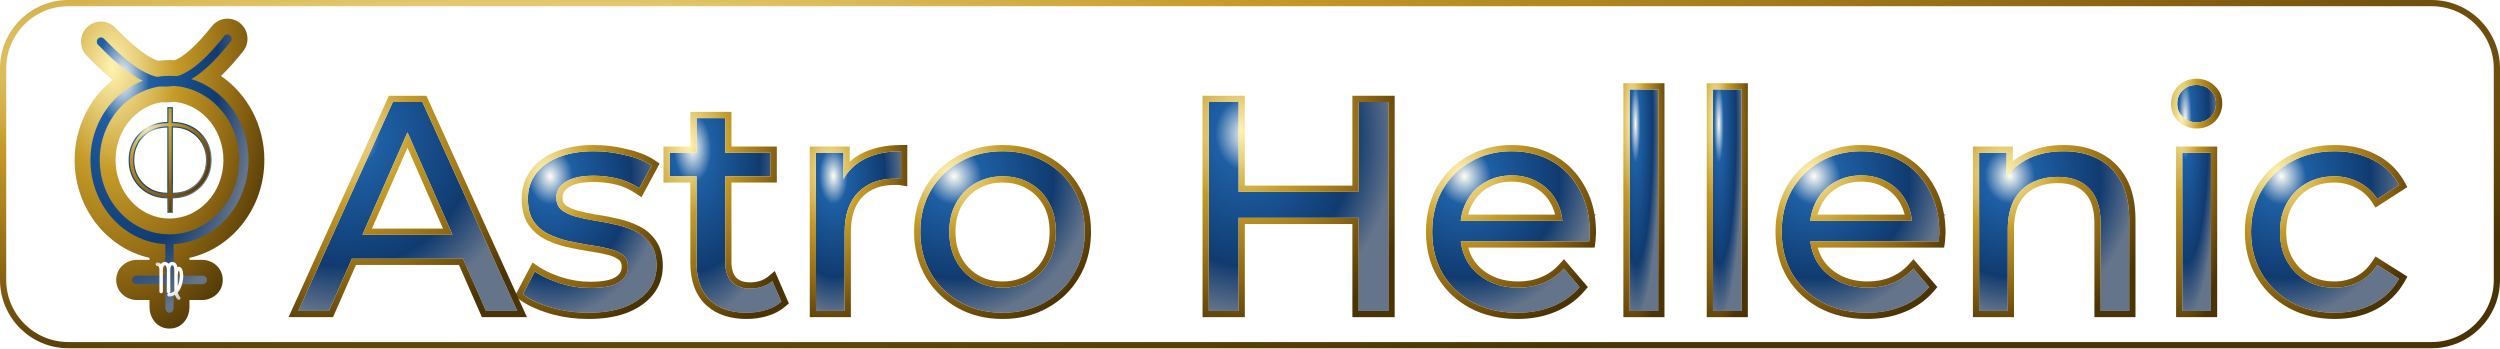
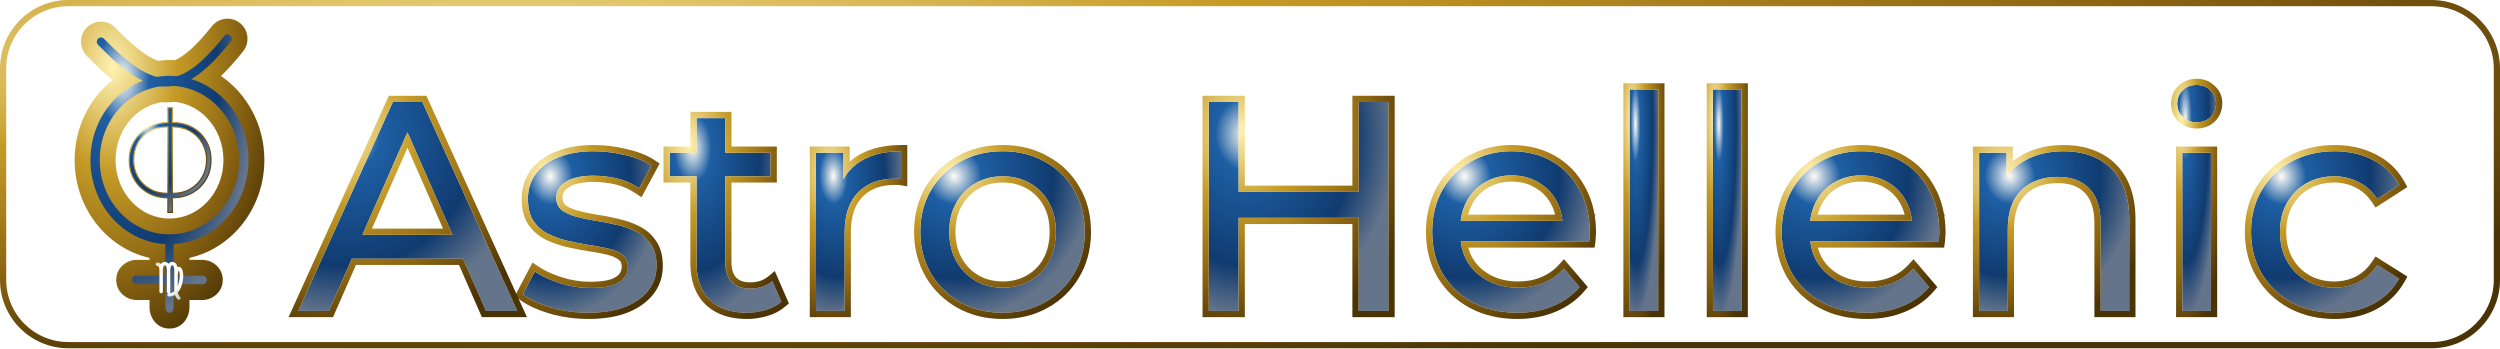
<svg xmlns="http://www.w3.org/2000/svg" fill="none" viewBox="0 0 402 56">
  <rect width="401" height="55" x=".5" y=".5" stroke="url(#a)" stroke-linecap="round" rx="10.5" />
  <path fill="url(#b)" d="M35.93 25.737a10 10 0 0 0-.702-3.711v-.002a9.4 9.4 0 0 0-1.895-2.994 8.6 8.6 0 0 0-2.756-1.982v-.001A8 8 0 0 0 28 16.369a10 10 0 0 1-1.267.092 10 10 0 0 1-.754-.028 8 8 0 0 0-2.046.614 8.6 8.6 0 0 0-2.757 1.984h-.001a9.5 9.5 0 0 0-1.892 2.996h-.001a10 10 0 0 0-.7 3.71c0 1.299.237 2.544.7 3.712a9.5 9.5 0 0 0 1.895 2.995 8.7 8.7 0 0 0 2.378 1.801l.379.182a8 8 0 0 0 3.321.714 8 8 0 0 0 3.32-.713h.001a8.6 8.6 0 0 0 2.757-1.984l.001-.001a9.4 9.4 0 0 0 1.894-2.993 10 10 0 0 0 .701-3.713m6.58 0c0 7.604-5.07 14.162-12.043 15.727v.319h2.058c1.607 0 3.294 1.242 3.294 3.23 0 1.994-1.692 3.231-3.294 3.231h-2.058v1.234c0 1.366-.996 3.356-3.212 3.356-2.215 0-3.212-1.989-3.212-3.356v-1.234h-2.058c-1.548 0-3.188-1.16-3.289-3.046l-.005-.184.005-.184c.1-1.883 1.736-3.047 3.29-3.047h2.057v-.32C17.07 39.898 12 33.34 12 25.737c0-5.21 2.381-9.932 6.125-12.89-1.372-1.1-2.76-2.413-4.186-3.885a3.246 3.246 0 0 1 .006-4.518 3.2 3.2 0 0 1 4.472-.11l.121.117.745.756c1.696 1.69 3.105 2.878 4.318 3.655.7.448 1.297.735 1.813.909a15 15 0 0 1 2.7-.09c1.387-.583 3.262-2.087 5.966-5.473a3.2 3.2 0 0 1 4.439-.556l.132.106.123.11a3.246 3.246 0 0 1 .314 4.387c-1.17 1.465-2.348 2.807-3.557 3.964 4.232 2.89 6.98 7.921 6.98 13.518" />
  <path fill="url(#c)" d="M21.985 44.325h10.54c.416 0 .752.308.752.689s-.336.688-.752.688h-10.54c-.414 0-.752-.308-.752-.688s.338-.69.752-.69" />
  <path fill="url(#d)" d="M27.924 37.9v11.577c0 .45-.3.814-.669.814s-.669-.364-.669-.814V37.9z" />
  <path fill="url(#e)" d="M27.255 12.198c7.021 0 12.713 6.062 12.713 13.54s-5.692 13.538-12.713 13.538-12.712-6.06-12.712-13.539c0-7.477 5.691-13.54 12.712-13.54m-7.932 21.986a11.2 11.2 0 0 0 3.567 2.562 10.55 10.55 0 0 0 4.365.938 10.55 10.55 0 0 0 4.366-.938 11.2 11.2 0 0 0 3.566-2.562 12 12 0 0 0 2.405-3.797c.584-1.473.88-3.036.88-4.65 0-1.613-.296-3.178-.88-4.65a12 12 0 0 0-2.405-3.797 11.2 11.2 0 0 0-3.566-2.561 10.6 10.6 0 0 0-4.366-.938 10.55 10.55 0 0 0-4.365.938 11.2 11.2 0 0 0-3.567 2.56 12 12 0 0 0-2.403 3.799 12.5 12.5 0 0 0-.881 4.65c0 1.613.296 3.177.88 4.649a12 12 0 0 0 2.404 3.797" />
  <path fill="url(#f)" d="M36.067 5.794a.657.657 0 0 1 .942-.095.7.7 0 0 1 .092.97c-3.767 4.716-6.945 7.23-10.382 7.249-3.41.018-6.794-2.431-10.954-6.725a.703.703 0 0 1 0-.974.656.656 0 0 1 .947.002c4.178 4.31 7.204 6.335 10 6.32 2.77-.015 5.596-2.04 9.355-6.747" />
  <path fill="url(#g)" stroke="url(#h)" stroke-width=".191" d="M27.709 17.327v2.371q1.783.003 3.19.775a5.74 5.74 0 0 1 2.219 2.145q.81 1.366.81 3.134 0 1.753-.818 3.126a5.8 5.8 0 0 1-1.884 1.948l-.343.206c-.938.515-1.996.77-3.174.773v2.355h-.71v-2.355q-1.768-.002-3.174-.773a5.86 5.86 0 0 1-2.228-2.154q-.817-1.373-.817-3.126 0-1.76.826-3.134a5.86 5.86 0 0 1 2.236-2.145l.36-.184q1.272-.595 2.797-.59v-2.372zm-.71 3.082q-1.72.011-2.942.717a4.9 4.9 0 0 0-1.904 1.928q-.661 1.211-.662 2.698 0 1.479.678 2.69a5.1 5.1 0 0 0 1.913 1.936h-.001q1.236.714 2.918.717zm.71 10.686q1.682-.004 2.909-.717a5.05 5.05 0 0 0 1.913-1.929 5.5 5.5 0 0 0 .687-2.698 5.4 5.4 0 0 0-.512-2.382l-.158-.306a5 5 0 0 0-1.921-1.937h-.001q-1.235-.721-2.917-.718z" />
  <path stroke="url(#i)" stroke-linecap="round" stroke-linejoin="round" stroke-width=".555" d="M28.749 47.933s-.448-.44-.448-1.056v-3.522s0-.969-.598-.969c-.597 0-.597.969-.597.969m0 0v3.522m0-3.522s-.006-.969-.598-.969c-.59 0-.597.969-.597.969m0 3.522v-3.522m0 0s0-.88-.597-.88M28.3 44.41s0-1.233.448-1.233.448 1.233.448 1.233-.075 2.994-2.017 2.994" />
  <path fill="url(#j)" d="M375.409 50.288q-3.888 0-6.96-1.68-3.024-1.68-4.752-4.608t-1.728-6.72 1.728-6.72 4.752-4.56q3.072-1.68 6.96-1.68 3.456 0 6.144 1.392 2.736 1.344 4.224 4.032L382.273 32q-1.248-1.872-3.072-2.736a8.3 8.3 0 0 0-3.84-.912q-2.496 0-4.464 1.104t-3.12 3.12q-1.152 1.968-1.152 4.704t1.152 4.752 3.12 3.12 4.464 1.104q2.064 0 3.84-.864 1.824-.912 3.072-2.784l3.504 2.208q-1.488 2.64-4.224 4.08-2.688 1.392-6.144 1.392" />
  <path fill="url(#k)" d="M350.915 50V24.56h4.608V50zm2.304-30.336q-1.344 0-2.256-.864-.864-.864-.864-2.112 0-1.296.864-2.16.912-.864 2.256-.864t2.208.864q.912.816.912 2.064 0 1.296-.864 2.208-.864.864-2.256.864" />
  <path fill="url(#l)" d="M318.243 50V24.56h4.416v6.864l-.72-1.824q1.248-2.496 3.84-3.888t6.048-1.392q3.12 0 5.472 1.2 2.4 1.2 3.744 3.648t1.344 6.192V50h-4.608V35.888q0-3.696-1.824-5.568-1.776-1.872-5.04-1.872-2.448 0-4.272.96t-2.832 2.832q-.96 1.872-.96 4.656V50z" />
  <path fill="url(#m)" d="M300.18 50.288q-4.08 0-7.2-1.68-3.072-1.68-4.8-4.608-1.68-2.928-1.68-6.72t1.632-6.72q1.68-2.928 4.56-4.56 2.928-1.68 6.576-1.68 3.696 0 6.528 1.632t4.416 4.608q1.632 2.928 1.632 6.864 0 .288-.048.672 0 .384-.048.72H290.1v-3.312h19.248l-1.872 1.152q.048-2.448-1.008-4.368a7.5 7.5 0 0 0-2.928-2.976q-1.824-1.104-4.272-1.104-2.4 0-4.272 1.104-1.872 1.056-2.928 3.024-1.056 1.92-1.056 4.416v.768q0 2.544 1.152 4.56 1.2 1.968 3.312 3.072t4.848 1.104q2.256 0 4.08-.768a8.94 8.94 0 0 0 3.264-2.304l2.544 2.976q-1.728 2.016-4.32 3.072-2.544 1.056-5.712 1.056" />
  <path fill="url(#n)" d="M275.446 50V14.384h4.608V50z" />
  <path fill="url(#o)" d="M262.04 50V14.384h4.608V50z" />
  <path fill="url(#p)" d="M243.977 50.288q-4.08 0-7.2-1.68-3.072-1.68-4.8-4.608-1.68-2.928-1.68-6.72t1.632-6.72q1.68-2.928 4.56-4.56 2.928-1.68 6.576-1.68 3.696 0 6.528 1.632t4.416 4.608q1.632 2.928 1.632 6.864 0 .288-.048.672 0 .384-.048.72h-21.648v-3.312h19.248l-1.872 1.152q.048-2.448-1.008-4.368a7.5 7.5 0 0 0-2.928-2.976q-1.824-1.104-4.272-1.104-2.4 0-4.272 1.104-1.872 1.056-2.928 3.024-1.056 1.92-1.056 4.416v.768q0 2.544 1.152 4.56 1.2 1.968 3.312 3.072t4.848 1.104q2.256 0 4.08-.768a8.94 8.94 0 0 0 3.264-2.304l2.544 2.976q-1.728 2.016-4.32 3.072-2.544 1.056-5.712 1.056" />
  <path fill="url(#q)" d="M218.464 50V16.4h4.8V50zm-24.096 0V16.4h4.8V50zm4.32-14.976v-4.176h20.208v4.176z" />
  <path fill="url(#r)" d="M161.233 50.288q-3.84 0-6.816-1.68A12.5 12.5 0 0 1 149.713 44q-1.728-2.976-1.728-6.72 0-3.792 1.728-6.72a12.15 12.15 0 0 1 4.704-4.56q2.976-1.68 6.816-1.68 3.792 0 6.768 1.68 3.024 1.632 4.704 4.56 1.728 2.88 1.728 6.72 0 3.792-1.728 6.72-1.68 2.928-4.704 4.608-2.976 1.68-6.768 1.68m0-4.032q2.448 0 4.368-1.104a7.8 7.8 0 0 0 3.072-3.12q1.104-2.064 1.104-4.752 0-2.736-1.104-4.704a7.8 7.8 0 0 0-3.072-3.12q-1.92-1.104-4.368-1.104t-4.368 1.104-3.072 3.12q-1.152 1.968-1.152 4.704 0 2.688 1.152 4.752 1.152 2.016 3.072 3.12t4.368 1.104" />
  <path fill="url(#s)" d="M131.212 50V24.56h4.416v6.912l-.432-1.728q1.056-2.64 3.552-4.032t6.144-1.392v4.464a3.5 3.5 0 0 0-.576-.048h-.48q-3.696 0-5.856 2.208t-2.16 6.384V50z" />
  <path fill="url(#t)" d="M120.073 50.288q-3.84 0-5.952-2.064t-2.112-5.904V18.992h4.608v23.136q0 2.064 1.008 3.168 1.056 1.104 2.976 1.104 2.16 0 3.6-1.2l1.44 3.312q-1.056.912-2.544 1.344-1.44.432-3.024.432m-12.384-21.936V24.56h16.224v3.792z" />
  <path fill="url(#u)" d="M94.586 50.288q-3.168 0-6.048-.864-2.832-.864-4.464-2.112l1.92-3.648q1.632 1.104 4.032 1.872t4.896.768q3.216 0 4.608-.912 1.44-.912 1.44-2.544 0-1.2-.864-1.872t-2.304-1.008a32 32 0 0 0-3.12-.576 66 66 0 0 1-3.456-.672 15.4 15.4 0 0 1-3.168-1.152 6.25 6.25 0 0 1-2.304-2.064q-.864-1.344-.864-3.552 0-2.304 1.296-4.032t3.648-2.64q2.4-.96 5.664-.96 2.496 0 5.04.624 2.592.576 4.224 1.68l-1.968 3.648q-1.728-1.152-3.6-1.584a16.6 16.6 0 0 0-3.744-.432q-3.024 0-4.512 1.008-1.488.96-1.488 2.496 0 1.296.864 2.016.912.672 2.304 1.056 1.44.384 3.168.672 1.728.24 3.456.672 1.728.384 3.12 1.104a5.87 5.87 0 0 1 2.304 2.016q.912 1.296.912 3.456 0 2.304-1.344 3.984t-3.792 2.64q-2.448.912-5.856.912" />
  <path fill="url(#v)" d="m47.952 50 15.216-33.6h4.752L83.184 50h-5.04L64.56 19.088h1.92L52.896 50zm6.48-8.4 1.296-3.84H74.64l1.392 3.84z" />
  <path fill="url(#w)" d="M366.625 37.28q0-2.565 1.013-4.455l.139-.249q1.08-1.89 2.877-2.978l.243-.142q1.968-1.104 4.464-1.104l.512.014a8.2 8.2 0 0 1 3.328.898q1.71.81 2.914 2.506l.158.23 3.504-2.256q-1.488-2.688-4.224-4.032-2.52-1.305-5.715-1.387l-.429-.005q-3.888 0-6.96 1.68-3.024 1.632-4.752 4.56l-.209.37q-1.519 2.795-1.519 6.35l.007.471q.1 3.505 1.721 6.249 1.728 2.928 4.752 4.608 2.88 1.575 6.478 1.673l.482.007q3.24 0 5.805-1.223l.339-.168q2.736-1.44 4.224-4.08l-3.504-2.209q-1.248 1.872-3.072 2.784a8.66 8.66 0 0 1-3.84.864v-1c1.23 0 2.358-.256 3.398-.76 1.042-.523 1.938-1.326 2.682-2.442l.54-.812 5.135 3.236-.468.829c-1.088 1.93-2.639 3.427-4.629 4.474l-.006.003c-1.953 1.011-4.163 1.504-6.604 1.504-2.569 0-4.917-.521-7.022-1.583l-.417-.22-.006-.003c-2.033-1.13-3.668-2.66-4.89-4.584l-.238-.39c-1.253-2.123-1.867-4.542-1.867-7.228s.614-5.105 1.867-7.228c1.245-2.11 2.964-3.758 5.139-4.932 2.209-1.207 4.695-1.8 7.434-1.8 2.433 0 4.636.49 6.584 1.494a10.5 10.5 0 0 1 4.449 4.082l.21.364.453.818-5.118 3.296-.546-.82c-.697-1.045-1.523-1.798-2.476-2.291l-.192-.095-.014-.007-.015-.008a7.3 7.3 0 0 0-3.383-.801c-1.511 0-2.827.333-3.974.976-1.149.645-2.061 1.553-2.741 2.744l-.005.01c-.662 1.13-1.016 2.516-1.016 4.198l.004.312c.038 1.441.346 2.674.895 3.723l.122.221c.638 1.117 1.478 1.985 2.528 2.62l.213.124c1.147.644 2.463.976 3.974.976v1l-.31-.004q-2.155-.06-3.905-.966l-.249-.134a8.1 8.1 0 0 1-2.973-2.872l-.147-.248q-1.08-1.89-1.147-4.413z" />
  <path fill="url(#x)" d="M350.915 24.56V50h4.607V24.56zm5.424-7.968q0-1.248-.912-2.064-.756-.756-1.879-.85l-.329-.014q-1.344 0-2.256.864-.864.865-.864 2.16l.013.306q.095 1.05.851 1.806a3.1 3.1 0 0 0 1.927.85l.329.014q1.392 0 2.256-.864.864-.912.864-2.208M356.522 51h-6.607V23.56h6.607zm.817-34.408c0 1.11-.38 2.095-1.138 2.895l-.019.02c-.79.79-1.81 1.157-2.963 1.157-1.062 0-2.011-.328-2.79-.999l-.154-.139-.019-.02c-.768-.767-1.157-1.727-1.157-2.817 0-1.112.381-2.092 1.157-2.868l.019-.02c.808-.764 1.812-1.137 2.944-1.137 1.113 0 2.098.362 2.875 1.12.824.737 1.245 1.698 1.245 2.808" />
  <path fill="url(#y)" d="M342.387 35.36q0-3.744-1.344-6.192t-3.744-3.648q-2.205-1.125-5.085-1.196l-.387-.004q-3.456 0-6.048 1.392l-.319.179q-1.715.999-2.801 2.513V24.56h-4.416V50h4.608V36.897q0-2.61.843-4.42l.117-.237q.945-1.755 2.607-2.709l.225-.123q1.824-.96 4.272-.96l.402.007q2.973.11 4.638 1.865l-.726.688c-.947-1-2.335-1.56-4.314-1.56-1.5 0-2.759.293-3.807.845-1.028.541-1.827 1.334-2.407 2.403l-.1.204c-.485 1.04-.75 2.36-.75 3.997V51h-6.608V23.56h6.416v2.354a11 11 0 0 1 1.647-1.083c1.897-1.019 4.081-1.51 6.521-1.51 2.21 0 4.195.424 5.927 1.308h-.001c1.674.839 3.003 2.089 3.976 3.724l.191.333c1 1.822 1.467 4.065 1.467 6.674V51h-6.608V35.888c0-2.168-.501-3.677-1.363-4.677l-.177-.193-.01-.01.726-.688q1.824 1.872 1.824 5.568V50h4.608z" />
  <path fill="url(#z)" d="M285.5 37.28c0-2.675.577-5.087 1.759-7.207l.006-.01c1.207-2.105 2.855-3.755 4.934-4.933 2.115-1.212 4.479-1.81 7.07-1.81 2.452 0 4.673.509 6.637 1.55l.39.216c2.05 1.181 3.649 2.851 4.79 4.987.75 1.345 1.255 2.825 1.524 4.43h.272l-.249.153a18 18 0 0 1 .212 2.768l-.015.384a7 7 0 0 1-.037.368q-.003.404-.055.781l-.123.86h-20.31q.25.926.714 1.743c.702 1.15 1.668 2.05 2.92 2.706 1.246.65 2.699.99 4.385.99v1q-2.565 0-4.581-.97l-.266-.134q-2.112-1.104-3.313-3.072a8.7 8.7 0 0 1-1.072-3.264h20.656l.036-.348a6 6 0 0 0 .012-.372q.024-.192.036-.36l.013-.312q0-3.937-1.633-6.864-1.485-2.79-4.066-4.399l-.35-.209q-2.655-1.53-6.069-1.626l-.458-.006q-3.649 0-6.577 1.68l-.355.209q-2.63 1.605-4.204 4.35-1.632 2.93-1.633 6.721l.007.471q.099 3.505 1.674 6.249 1.728 2.928 4.799 4.608 2.925 1.575 6.694 1.673l.507.007q3.168 0 5.712-1.056 2.59-1.055 4.319-3.072l-2.544-2.976a8.94 8.94 0 0 1-3.264 2.304q-1.824.768-4.08.768v-1c1.389 0 2.615-.236 3.693-.69l.007-.004a7.94 7.94 0 0 0 2.904-2.05l.762-.841 3.283 3.839.555.651-.556.65c-1.262 1.471-2.835 2.587-4.702 3.347h-.001c-1.833.759-3.867 1.13-6.088 1.13-2.861 0-5.429-.59-7.675-1.8l-.005-.003c-2.063-1.128-3.717-2.659-4.942-4.586l-.24-.391-.007-.01c-1.216-2.121-1.812-4.537-1.812-7.218m14.072-9.068q2.258.065 3.968 1.1a7.5 7.5 0 0 1 2.929 2.976q.8 1.456.966 3.216h-16.352q.202-1.743.985-3.168 1.056-1.968 2.928-3.024 1.873-1.104 4.273-1.104zm-.303.996c-1.441 0-2.687.33-3.765.966l-.008.005-.009.004c-1.076.607-1.92 1.474-2.538 2.626l-.005.01a7.3 7.3 0 0 0-.662 1.685h13.977a7 7 0 0 0-.667-1.734 6.5 6.5 0 0 0-2.543-2.587l-.013-.007-.014-.008c-1.037-.628-2.277-.96-3.753-.96" />
  <path fill="url(#A)" d="M275.446 14.384V50h4.608V14.384zM281.054 51h-6.608V13.384h6.608z" />
  <path fill="url(#B)" d="M262.04 14.384V50h4.607V14.384zM267.647 51h-6.607V13.384h6.607z" />
  <path fill="url(#C)" d="M229.297 37.28c0-2.675.577-5.087 1.759-7.207l.006-.01c1.207-2.105 2.855-3.755 4.934-4.933 2.115-1.212 4.479-1.81 7.069-1.81 2.453 0 4.674.509 6.638 1.55l.39.216c2.05 1.181 3.649 2.851 4.79 4.987.749 1.345 1.254 2.825 1.524 4.43h.272l-.249.153a18 18 0 0 1 .212 2.768l-.015.384a9 9 0 0 1-.037.368q-.003.404-.055.781l-.123.86h-20.31q.25.926.713 1.743c.703 1.15 1.669 2.05 2.921 2.706 1.245.65 2.698.99 4.385.99v1q-2.565 0-4.581-.97l-.267-.134q-2.112-1.104-3.312-3.072a8.7 8.7 0 0 1-1.072-3.264h20.656l.036-.348a6 6 0 0 0 .012-.372q.024-.192.036-.36l.013-.312q0-3.937-1.633-6.864-1.485-2.79-4.067-4.399l-.349-.209q-2.655-1.53-6.07-1.626l-.458-.006q-3.648 0-6.576 1.68l-.355.209q-2.63 1.605-4.204 4.35-1.632 2.93-1.633 6.721l.007.471q.098 3.505 1.674 6.249 1.727 2.928 4.799 4.608 2.925 1.575 6.694 1.673l.507.007q3.167 0 5.711-1.056 2.592-1.055 4.32-3.072l-2.544-2.976a8.94 8.94 0 0 1-3.264 2.304q-1.824.768-4.08.768v-1c1.389 0 2.615-.236 3.692-.69l.008-.004a7.94 7.94 0 0 0 2.904-2.05l.762-.841 3.283 3.839.555.651-.556.65c-1.262 1.471-2.835 2.587-4.703 3.347h-.001c-1.832.759-3.866 1.13-6.087 1.13-2.861 0-5.429-.59-7.675-1.8l-.005-.003c-2.064-1.128-3.717-2.659-4.943-4.586l-.239-.391-.007-.01c-1.217-2.121-1.812-4.537-1.812-7.218m14.072-9.068q2.258.065 3.968 1.1a7.5 7.5 0 0 1 2.929 2.976q.8 1.456.965 3.216H234.88q.202-1.743.985-3.168 1.056-1.968 2.928-3.024 1.872-1.104 4.272-1.104zm-.304.996c-1.44 0-2.686.33-3.764.966l-.008.005-.009.004c-1.076.607-1.92 1.474-2.538 2.626l-.005.01a7.2 7.2 0 0 0-.662 1.685h13.977a7 7 0 0 0-.667-1.734 6.5 6.5 0 0 0-2.543-2.587l-.013-.007-.014-.008c-1.037-.628-2.277-.96-3.754-.96" />
  <path fill="url(#D)" d="M199.168 16.4h-4.8V50h4.8V35.024h19.296V50h4.8V16.4h-4.8v14.448h-19.296zM224.264 51h-6.8V36.024h-17.296V51h-6.8V15.4h6.8v14.448h17.296V15.4h6.8z" />
  <path fill="url(#E)" d="M174.433 37.28q0-3.84-1.728-6.72-1.68-2.928-4.704-4.56-2.79-1.575-6.298-1.674l-.471-.006q-3.839 0-6.815 1.68a12.15 12.15 0 0 0-4.704 4.56l-.209.37q-1.52 2.795-1.52 6.35l.007.465q.102 3.465 1.722 6.255a12.5 12.5 0 0 0 4.704 4.608q2.79 1.575 6.339 1.673l.476.007q3.792 0 6.769-1.68 3.024-1.68 4.704-4.608 1.62-2.745 1.721-6.249zm-5.657 0c0-1.583-.299-2.905-.86-3.999l-.115-.216-.005-.008a6.8 6.8 0 0 0-2.685-2.729l-.008-.005c-1.113-.64-2.395-.971-3.871-.971s-2.756.331-3.869.971c-1.118.643-2.018 1.552-2.702 2.75l-.005.008c-.662 1.13-1.015 2.517-1.015 4.2l.004.305c.041 1.511.387 2.82 1.016 3.95.642 1.123 1.472 1.991 2.495 2.625l.207.124c1.113.64 2.394.97 3.869.97v1q-2.294 0-4.126-.969l-.241-.134q-1.8-1.035-2.926-2.872l-.146-.248q-1.08-1.935-1.147-4.419l-.005-.333q0-2.565 1.012-4.455l.14-.249q1.08-1.89 2.835-2.978l.237-.142q1.92-1.104 4.367-1.104t4.369 1.104a7.8 7.8 0 0 1 3.072 3.12q1.103 1.968 1.103 4.704l-.004.333q-.064 2.485-1.099 4.42a7.8 7.8 0 0 1-3.072 3.12q-1.92 1.103-4.369 1.103v-1c1.476 0 2.758-.331 3.871-.97l.008-.006a6.8 6.8 0 0 0 2.685-2.728c.644-1.209.98-2.624.98-4.272m6.65.5c-.072 2.482-.684 4.73-1.855 6.717-1.213 2.114-2.914 3.78-5.085 4.985h-.001c-2.148 1.21-4.574 1.806-7.253 1.806-2.71 0-5.155-.595-7.307-1.81a13.5 13.5 0 0 1-4.835-4.58l-.238-.39-.004-.006c-1.248-2.15-1.864-4.566-1.864-7.222 0-2.685.615-5.105 1.868-7.228a13.15 13.15 0 0 1 5.084-4.929c2.149-1.21 4.59-1.803 7.296-1.803 2.681 0 5.11.595 7.26 1.809h-.001c2.164 1.171 3.861 2.813 5.071 4.917 1.258 2.096 1.871 4.52 1.871 7.234z" />
  <path fill="url(#F)" d="M131.212 24.56V50h4.607V37.328q0-3.916 1.899-6.1l.261-.284q2.026-2.07 5.401-2.2l.456-.008h.479q.288 0 .577.048V24.32q-3.648 0-6.144 1.392l-.307.179a7.74 7.74 0 0 0-2.813 2.934V24.56zm5.416 1.43a9.3 9.3 0 0 1 1.633-1.151c1.848-1.031 4.074-1.519 6.631-1.519h1v6.645l-1.164-.195a3 3 0 0 0-.207-.026l-.206-.008h-.479c-2.252 0-3.926.665-5.142 1.908-1.2 1.227-1.875 3.068-1.875 5.684V51h-6.607V23.56h6.416z" />
  <path fill="url(#G)" d="M116.617 42.128V28.352h7.296V24.56h-7.296v-5.568h-4.608v5.568h-4.321v3.792h4.321V42.32l.008.473q.124 3.495 2.104 5.43 1.98 1.936 5.479 2.057l.472.008q1.584 0 3.025-.432 1.488-.432 2.544-1.344l-1.44-3.312q-1.44 1.2-3.6 1.2v-1c1.243 0 2.206-.34 2.96-.968l1.025-.855 2.266 5.211-.558.48c-.824.712-1.804 1.224-2.919 1.547a11.5 11.5 0 0 1-3.303.473c-2.568 0-4.72-.65-6.335-2.057l-.315-.291c-1.654-1.616-2.413-3.875-2.413-6.62V29.352h-4.321V23.56h4.321v-5.568h6.608v5.568h7.296v5.792h-7.296v12.776l.014.437c.062.966.335 1.614.722 2.044.469.488 1.17.791 2.248.791v1l-.237-.005q-1.749-.065-2.739-1.1-.945-1.034-1.004-2.913z" />
  <path fill="url(#H)" d="m85.629 42.21.925.626c.867.586 1.934 1.11 3.215 1.56l.562.188q2.252.72 4.59.72v1q-2.183 0-4.294-.588l-.602-.18q-2.4-.768-4.03-1.872l-1.92 3.648q1.63 1.248 4.463 2.112 2.52.756 5.26.85l.788.014q3.408 0 5.855-.912 2.295-.9 3.621-2.433l.171-.207q1.26-1.575 1.339-3.699l.006-.285q0-2.16-.912-3.456a5.8 5.8 0 0 0-1.953-1.827l-.351-.189q-1.218-.63-2.693-1.003l-.427-.101a33 33 0 0 0-3.456-.672 36 36 0 0 1-2.43-.486l-.738-.186q-1.218-.336-2.068-.892l-.236-.164q-.756-.63-.851-1.7l-.013-.316q0-1.536 1.487-2.496 1.49-1.008 4.513-1.008l.468.007a16.7 16.7 0 0 1 3.276.425q1.872.433 3.6 1.585l1.968-3.649q-1.632-1.104-4.224-1.68a21.3 21.3 0 0 0-4.415-.614l-.625-.01q-3.264 0-5.664.96l-.29.117q-2.143.903-3.358 2.523-1.296 1.728-1.296 4.032l.013.538q.095 1.838.85 3.014a6.25 6.25 0 0 0 2.305 2.064q1.44.72 3.168 1.152a66 66 0 0 0 3.456.672 32 32 0 0 1 3.12.576q1.44.336 2.303 1.008.864.671.865 1.872 0 1.631-1.44 2.544-1.392.912-4.608.912v-1c2.101 0 3.387-.308 4.06-.748l.006-.004.007-.005c.686-.435.975-.972.975-1.7 0-.46-.131-.76-.37-.989l-.108-.092c-.43-.334-1.052-.622-1.918-.825h-.007a29 29 0 0 0-2.2-.435l-.823-.123-.013-.002-.013-.003a67 67 0 0 1-2.632-.493l-.877-.189-.026-.006a16.7 16.7 0 0 1-2.981-1.04l-.392-.187-.011-.006-.012-.007a7.3 7.3 0 0 1-2.402-2.023l-.268-.375-.004-.007c-.712-1.108-1.023-2.5-1.023-4.093 0-1.737.493-3.295 1.496-4.632.994-1.325 2.374-2.308 4.087-2.972 1.742-.695 3.758-1.028 6.025-1.028q2.623 0 5.278.653c1.689.377 3.137.925 4.314 1.67l.232.153.749.507-2.919 5.41-.913-.608c-1.059-.707-2.149-1.184-3.27-1.443a15.6 15.6 0 0 0-3.519-.406c-1.938 0-3.203.33-3.951.836l-.01.007-.008.006c-.758.488-1.03 1.027-1.03 1.655l.008.22c.04.476.214.783.475 1.008.483.35 1.123.652 1.95.88q1.383.369 3.066.65 1.77.246 3.534.688 1.825.406 3.337 1.186a6.87 6.87 0 0 1 2.677 2.35c.753 1.08 1.08 2.447 1.08 4.01l-.006.325c-.06 1.614-.575 3.055-1.557 4.283-1.028 1.284-2.449 2.257-4.208 2.947l-.008.003-.008.003c-1.772.66-3.848.975-6.205.975q-2.894 0-5.574-.693l-.761-.213-.005-.001c-1.834-.56-3.362-1.253-4.547-2.103l-.232-.172-.671-.512z" />
  <path fill="url(#I)" d="M68.565 15.4 84.736 51h-7.245L73.8 42.6H57.24L53.55 51H46.4l15.856-35.013.266-.587zm-5.397 1L47.952 50h4.945l3.69-8.4h17.865l3.692 8.4h5.04L67.92 16.4zm9.597 21.36h-14.49l7.244-16.487zm-12.958-1h11.426L65.52 23.758z" />
  <defs>
    <radialGradient id="a" cx="0" cy="0" r="1" gradientTransform="matrix(267.391 36.9783 -273.913 36.0978 81.435 9.51)" gradientUnits="userSpaceOnUse">
      <stop stop-color="#fff2b2" />
      <stop offset=".35" stop-color="#c59b27" />
      <stop offset=".7" stop-color="#8c6512" />
      <stop offset="1" stop-color="#4a3305" />
    </radialGradient>
    <radialGradient id="b" cx="0" cy="0" r="1" gradientTransform="matrix(20.3955 34.1253 -20.8929 33.3128 18.135 10.854)" gradientUnits="userSpaceOnUse">
      <stop stop-color="#fff2b2" />
      <stop offset=".35" stop-color="#c59b27" />
      <stop offset=".7" stop-color="#8c6512" />
      <stop offset="1" stop-color="#4a3305" />
    </radialGradient>
    <radialGradient id="c" cx="0" cy="0" r="1" gradientTransform="matrix(5.46643 37.8125 -20.4324 9.14984 19.755 12.479)" gradientUnits="userSpaceOnUse">
      <stop stop-color="#fffdf5" />
      <stop offset=".202" stop-color="#1e5fa4" />
      <stop offset=".726" stop-color="#103b70" />
      <stop offset="1" stop-color="#64748b" />
    </radialGradient>
    <radialGradient id="d" cx="0" cy="0" r="1" gradientTransform="matrix(5.46643 37.8125 -20.4324 9.14984 19.755 12.479)" gradientUnits="userSpaceOnUse">
      <stop stop-color="#fffdf5" />
      <stop offset=".202" stop-color="#1e5fa4" />
      <stop offset=".726" stop-color="#103b70" />
      <stop offset="1" stop-color="#64748b" />
    </radialGradient>
    <radialGradient id="e" cx="0" cy="0" r="1" gradientTransform="matrix(5.46643 37.8125 -20.4324 9.14984 19.755 12.479)" gradientUnits="userSpaceOnUse">
      <stop stop-color="#fffdf5" />
      <stop offset=".202" stop-color="#1e5fa4" />
      <stop offset=".726" stop-color="#103b70" />
      <stop offset="1" stop-color="#64748b" />
    </radialGradient>
    <radialGradient id="f" cx="0" cy="0" r="1" gradientTransform="matrix(5.46643 37.8125 -20.4324 9.14984 19.755 12.479)" gradientUnits="userSpaceOnUse">
      <stop stop-color="#fffdf5" />
      <stop offset=".202" stop-color="#1e5fa4" />
      <stop offset=".726" stop-color="#103b70" />
      <stop offset="1" stop-color="#64748b" />
    </radialGradient>
-     <radialGradient id="g" cx="0" cy="0" r="1" gradientTransform="matrix(8.66107 11.3961 -8.87232 11.1248 23.481 20.046)" gradientUnits="userSpaceOnUse">
-       <stop stop-color="#fff2b2" />
-       <stop offset=".35" stop-color="#c59b27" />
-       <stop offset=".7" stop-color="#8c6512" />
-       <stop offset="1" stop-color="#4a3305" />
-     </radialGradient>
-     <radialGradient id="h" cx="0" cy="0" r="1" gradientTransform="matrix(2.78563 14.0625 -10.4121 3.40283 23.532 20.003)" gradientUnits="userSpaceOnUse">
-       <stop stop-color="#fffdf5" />
-       <stop offset=".202" stop-color="#1e5fa4" />
-       <stop offset=".726" stop-color="#103b70" />
-       <stop offset="1" stop-color="#64748b" />
+     <radialGradient id="g" cx="0" cy="0" r="1" gradientTransform="matrix(2.78563 14.0625 -10.4121 3.40283 23.532 20.003)" gradientUnits="userSpaceOnUse">
+       <stop stop-color="#fffdf5" />
+       <stop offset=".202" stop-color="#1e5fa4" />
+       <stop offset=".726" stop-color="#103b70" />
+       <stop offset="1" stop-color="#64748b" />
+     </radialGradient>
+     <radialGradient id="h" cx="0" cy="0" r="1" gradientTransform="matrix(8.66107 11.3961 -8.87232 11.1248 23.481 20.046)" gradientUnits="userSpaceOnUse">
+       <stop stop-color="#fff2b2" />
+       <stop offset=".35" stop-color="#c59b27" />
+       <stop offset=".7" stop-color="#8c6512" />
+       <stop offset="1" stop-color="#4a3305" />
    </radialGradient>
    <radialGradient id="i" cx="0" cy="0" r="1" gradientTransform="rotate(60.524 -23.428 42.747)scale(7.32794 7.00425)" gradientUnits="userSpaceOnUse">
      <stop stop-color="#e6eaee" stop-opacity=".682" />
      <stop offset=".106" stop-color="#fff" />
      <stop offset=".707" stop-color="#fff" />
      <stop offset=".996" stop-color="#b2bcc6" />
    </radialGradient>
    <radialGradient id="j" cx="0" cy="0" r="1" gradientTransform="matrix(5.11872 21.943 -19.1327 5.30975 366.85 28.345)" gradientUnits="userSpaceOnUse">
      <stop stop-color="#fffdf5" />
      <stop offset=".202" stop-color="#1e5fa4" />
      <stop offset=".726" stop-color="#103b70" />
      <stop offset="1" stop-color="#64748b" />
    </radialGradient>
    <radialGradient id="k" cx="0" cy="0" r="1" gradientTransform="matrix(1.3416 30.7039 -5.01461 7.42972 351.378 19.296)" gradientUnits="userSpaceOnUse">
      <stop stop-color="#fffdf5" />
      <stop offset=".202" stop-color="#1e5fa4" />
      <stop offset=".726" stop-color="#103b70" />
      <stop offset="1" stop-color="#64748b" />
    </radialGradient>
    <radialGradient id="l" cx="0" cy="0" r="1" gradientTransform="matrix(5.19096 21.6996 -19.4027 5.25086 323.193 28.3)" gradientUnits="userSpaceOnUse">
      <stop stop-color="#fffdf5" />
      <stop offset=".202" stop-color="#1e5fa4" />
      <stop offset=".726" stop-color="#103b70" />
      <stop offset="1" stop-color="#64748b" />
    </radialGradient>
    <radialGradient id="m" cx="0" cy="0" r="1" gradientTransform="matrix(5.44896 21.943 -20.3671 5.30975 291.696 28.345)" gradientUnits="userSpaceOnUse">
      <stop stop-color="#fffdf5" />
      <stop offset=".202" stop-color="#1e5fa4" />
      <stop offset=".726" stop-color="#103b70" />
      <stop offset="1" stop-color="#64748b" />
    </radialGradient>
    <radialGradient id="n" cx="0" cy="0" r="1" gradientTransform="matrix(.99072 30.0955 -3.7031 7.2825 276.391 19.904)" gradientUnits="userSpaceOnUse">
      <stop stop-color="#fffdf5" />
      <stop offset=".202" stop-color="#1e5fa4" />
      <stop offset=".726" stop-color="#103b70" />
      <stop offset="1" stop-color="#64748b" />
    </radialGradient>
    <radialGradient id="o" cx="0" cy="0" r="1" gradientTransform="matrix(.99072 30.0955 -3.7031 7.2825 262.984 19.904)" gradientUnits="userSpaceOnUse">
      <stop stop-color="#fffdf5" />
      <stop offset=".202" stop-color="#1e5fa4" />
      <stop offset=".726" stop-color="#103b70" />
      <stop offset="1" stop-color="#64748b" />
    </radialGradient>
    <radialGradient id="p" cx="0" cy="0" r="1" gradientTransform="matrix(5.44896 21.943 -20.3671 5.30975 235.493 28.345)" gradientUnits="userSpaceOnUse">
      <stop stop-color="#fffdf5" />
      <stop offset=".202" stop-color="#1e5fa4" />
      <stop offset=".726" stop-color="#103b70" />
      <stop offset="1" stop-color="#64748b" />
    </radialGradient>
    <radialGradient id="q" cx="0" cy="0" r="1" gradientTransform="matrix(6.21264 28.392 -23.2216 6.87028 200.292 21.608)" gradientUnits="userSpaceOnUse">
      <stop stop-color="#fffdf5" />
      <stop offset=".202" stop-color="#1e5fa4" />
      <stop offset=".726" stop-color="#103b70" />
      <stop offset="1" stop-color="#64748b" />
    </radialGradient>
    <radialGradient id="r" cx="0" cy="0" r="1" gradientTransform="matrix(5.68632 21.943 -21.2543 5.30975 153.407 28.345)" gradientUnits="userSpaceOnUse">
      <stop stop-color="#fffdf5" />
      <stop offset=".202" stop-color="#1e5fa4" />
      <stop offset=".726" stop-color="#103b70" />
      <stop offset="1" stop-color="#64748b" />
    </radialGradient>
    <radialGradient id="s" cx="0" cy="0" r="1" gradientTransform="matrix(2.9412 21.6996 -10.9936 5.25086 134.016 28.3)" gradientUnits="userSpaceOnUse">
      <stop stop-color="#fffdf5" />
      <stop offset=".202" stop-color="#1e5fa4" />
      <stop offset=".726" stop-color="#103b70" />
      <stop offset="1" stop-color="#64748b" />
    </radialGradient>
    <radialGradient id="t" cx="0" cy="0" r="1" gradientTransform="matrix(3.85968 26.4451 -14.4267 6.39918 111.369 23.843)" gradientUnits="userSpaceOnUse">
      <stop stop-color="#fffdf5" />
      <stop offset=".202" stop-color="#1e5fa4" />
      <stop offset=".726" stop-color="#103b70" />
      <stop offset="1" stop-color="#64748b" />
    </radialGradient>
    <radialGradient id="u" cx="0" cy="0" r="1" gradientTransform="matrix(4.62336 21.943 -17.2812 5.30975 88.482 28.345)" gradientUnits="userSpaceOnUse">
      <stop stop-color="#fffdf5" />
      <stop offset=".202" stop-color="#1e5fa4" />
      <stop offset=".726" stop-color="#103b70" />
      <stop offset="1" stop-color="#64748b" />
    </radialGradient>
    <radialGradient id="v" cx="0" cy="0" r="1" gradientTransform="matrix(7.57488 28.392 -28.3133 6.87028 55.175 21.608)" gradientUnits="userSpaceOnUse">
      <stop stop-color="#fffdf5" />
      <stop offset=".202" stop-color="#1e5fa4" />
      <stop offset=".726" stop-color="#103b70" />
      <stop offset="1" stop-color="#64748b" />
    </radialGradient>
    <radialGradient id="w" cx="0" cy="0" r="1" gradientTransform="matrix(17.479 19.1518 -17.9053 18.6958 366.227 27.728)" gradientUnits="userSpaceOnUse">
      <stop stop-color="#fff2b2" />
      <stop offset=".35" stop-color="#c59b27" />
      <stop offset=".7" stop-color="#8c6512" />
      <stop offset="1" stop-color="#4a3305" />
    </radialGradient>
    <radialGradient id="x" cx="0" cy="0" r="1" gradientTransform="matrix(5.50842 26.2518 -5.64277 25.6267 350.756 18.706)" gradientUnits="userSpaceOnUse">
      <stop stop-color="#fff2b2" />
      <stop offset=".35" stop-color="#c59b27" />
      <stop offset=".7" stop-color="#8c6512" />
      <stop offset="1" stop-color="#4a3305" />
    </radialGradient>
    <radialGradient id="y" cx="0" cy="0" r="1" gradientTransform="matrix(17.4764 18.9546 -17.9027 18.5033 322.5 27.683)" gradientUnits="userSpaceOnUse">
      <stop stop-color="#fff2b2" />
      <stop offset=".35" stop-color="#c59b27" />
      <stop offset=".7" stop-color="#8c6512" />
      <stop offset="1" stop-color="#4a3305" />
    </radialGradient>
    <radialGradient id="z" cx="0" cy="0" r="1" gradientTransform="matrix(18.3042 19.1518 -18.7506 18.6958 291.006 27.728)" gradientUnits="userSpaceOnUse">
      <stop stop-color="#fff2b2" />
      <stop offset=".35" stop-color="#c59b27" />
      <stop offset=".7" stop-color="#8c6512" />
      <stop offset="1" stop-color="#4a3305" />
    </radialGradient>
    <radialGradient id="A" cx="0" cy="0" r="1" gradientTransform="matrix(4.41692 25.7589 -4.52465 25.1456 275.775 19.312)" gradientUnits="userSpaceOnUse">
      <stop stop-color="#fff2b2" />
      <stop offset=".35" stop-color="#c59b27" />
      <stop offset=".7" stop-color="#8c6512" />
      <stop offset="1" stop-color="#4a3305" />
    </radialGradient>
    <radialGradient id="B" cx="0" cy="0" r="1" gradientTransform="matrix(4.41692 25.7589 -4.52465 25.1456 262.369 19.312)" gradientUnits="userSpaceOnUse">
      <stop stop-color="#fff2b2" />
      <stop offset=".35" stop-color="#c59b27" />
      <stop offset=".7" stop-color="#8c6512" />
      <stop offset="1" stop-color="#4a3305" />
    </radialGradient>
    <radialGradient id="C" cx="0" cy="0" r="1" gradientTransform="matrix(18.3042 19.1518 -18.7506 18.6958 234.803 27.728)" gradientUnits="userSpaceOnUse">
      <stop stop-color="#fff2b2" />
      <stop offset=".35" stop-color="#c59b27" />
      <stop offset=".7" stop-color="#8c6512" />
      <stop offset="1" stop-color="#4a3305" />
    </radialGradient>
    <radialGradient id="D" cx="0" cy="0" r="1" gradientTransform="matrix(20.653 24.378 -21.1567 23.7976 199.581 21.011)" gradientUnits="userSpaceOnUse">
      <stop stop-color="#fff2b2" />
      <stop offset=".35" stop-color="#c59b27" />
      <stop offset=".7" stop-color="#8c6512" />
      <stop offset="1" stop-color="#4a3305" />
    </radialGradient>
    <radialGradient id="E" cx="0" cy="0" r="1" gradientTransform="matrix(19.017 19.1518 -19.4809 18.6958 152.705 27.728)" gradientUnits="userSpaceOnUse">
      <stop stop-color="#fff2b2" />
      <stop offset=".35" stop-color="#c59b27" />
      <stop offset=".7" stop-color="#8c6512" />
      <stop offset="1" stop-color="#4a3305" />
    </radialGradient>
    <radialGradient id="F" cx="0" cy="0" r="1" gradientTransform="matrix(10.4815 18.9546 -10.7372 18.5033 133.365 27.683)" gradientUnits="userSpaceOnUse">
      <stop stop-color="#fff2b2" />
      <stop offset=".35" stop-color="#c59b27" />
      <stop offset=".7" stop-color="#8c6512" />
      <stop offset="1" stop-color="#4a3305" />
    </radialGradient>
    <radialGradient id="G" cx="0" cy="0" r="1" gradientTransform="matrix(13.4786 22.8005 -13.8073 22.2576 110.743 23.24)" gradientUnits="userSpaceOnUse">
      <stop stop-color="#fff2b2" />
      <stop offset=".35" stop-color="#c59b27" />
      <stop offset=".7" stop-color="#8c6512" />
      <stop offset="1" stop-color="#4a3305" />
    </radialGradient>
    <radialGradient id="H" cx="0" cy="0" r="1" gradientTransform="matrix(15.8979 19.1518 -16.2857 18.6958 87.578 27.728)" gradientUnits="userSpaceOnUse">
      <stop stop-color="#fff2b2" />
      <stop offset=".35" stop-color="#c59b27" />
      <stop offset=".7" stop-color="#8c6512" />
      <stop offset="1" stop-color="#4a3305" />
    </radialGradient>
    <radialGradient id="I" cx="0" cy="0" r="1" gradientTransform="matrix(25.6261 24.378 -26.2511 23.7976 54.11 21.011)" gradientUnits="userSpaceOnUse">
      <stop stop-color="#fff2b2" />
      <stop offset=".35" stop-color="#c59b27" />
      <stop offset=".7" stop-color="#8c6512" />
      <stop offset="1" stop-color="#4a3305" />
    </radialGradient>
  </defs>
</svg>
